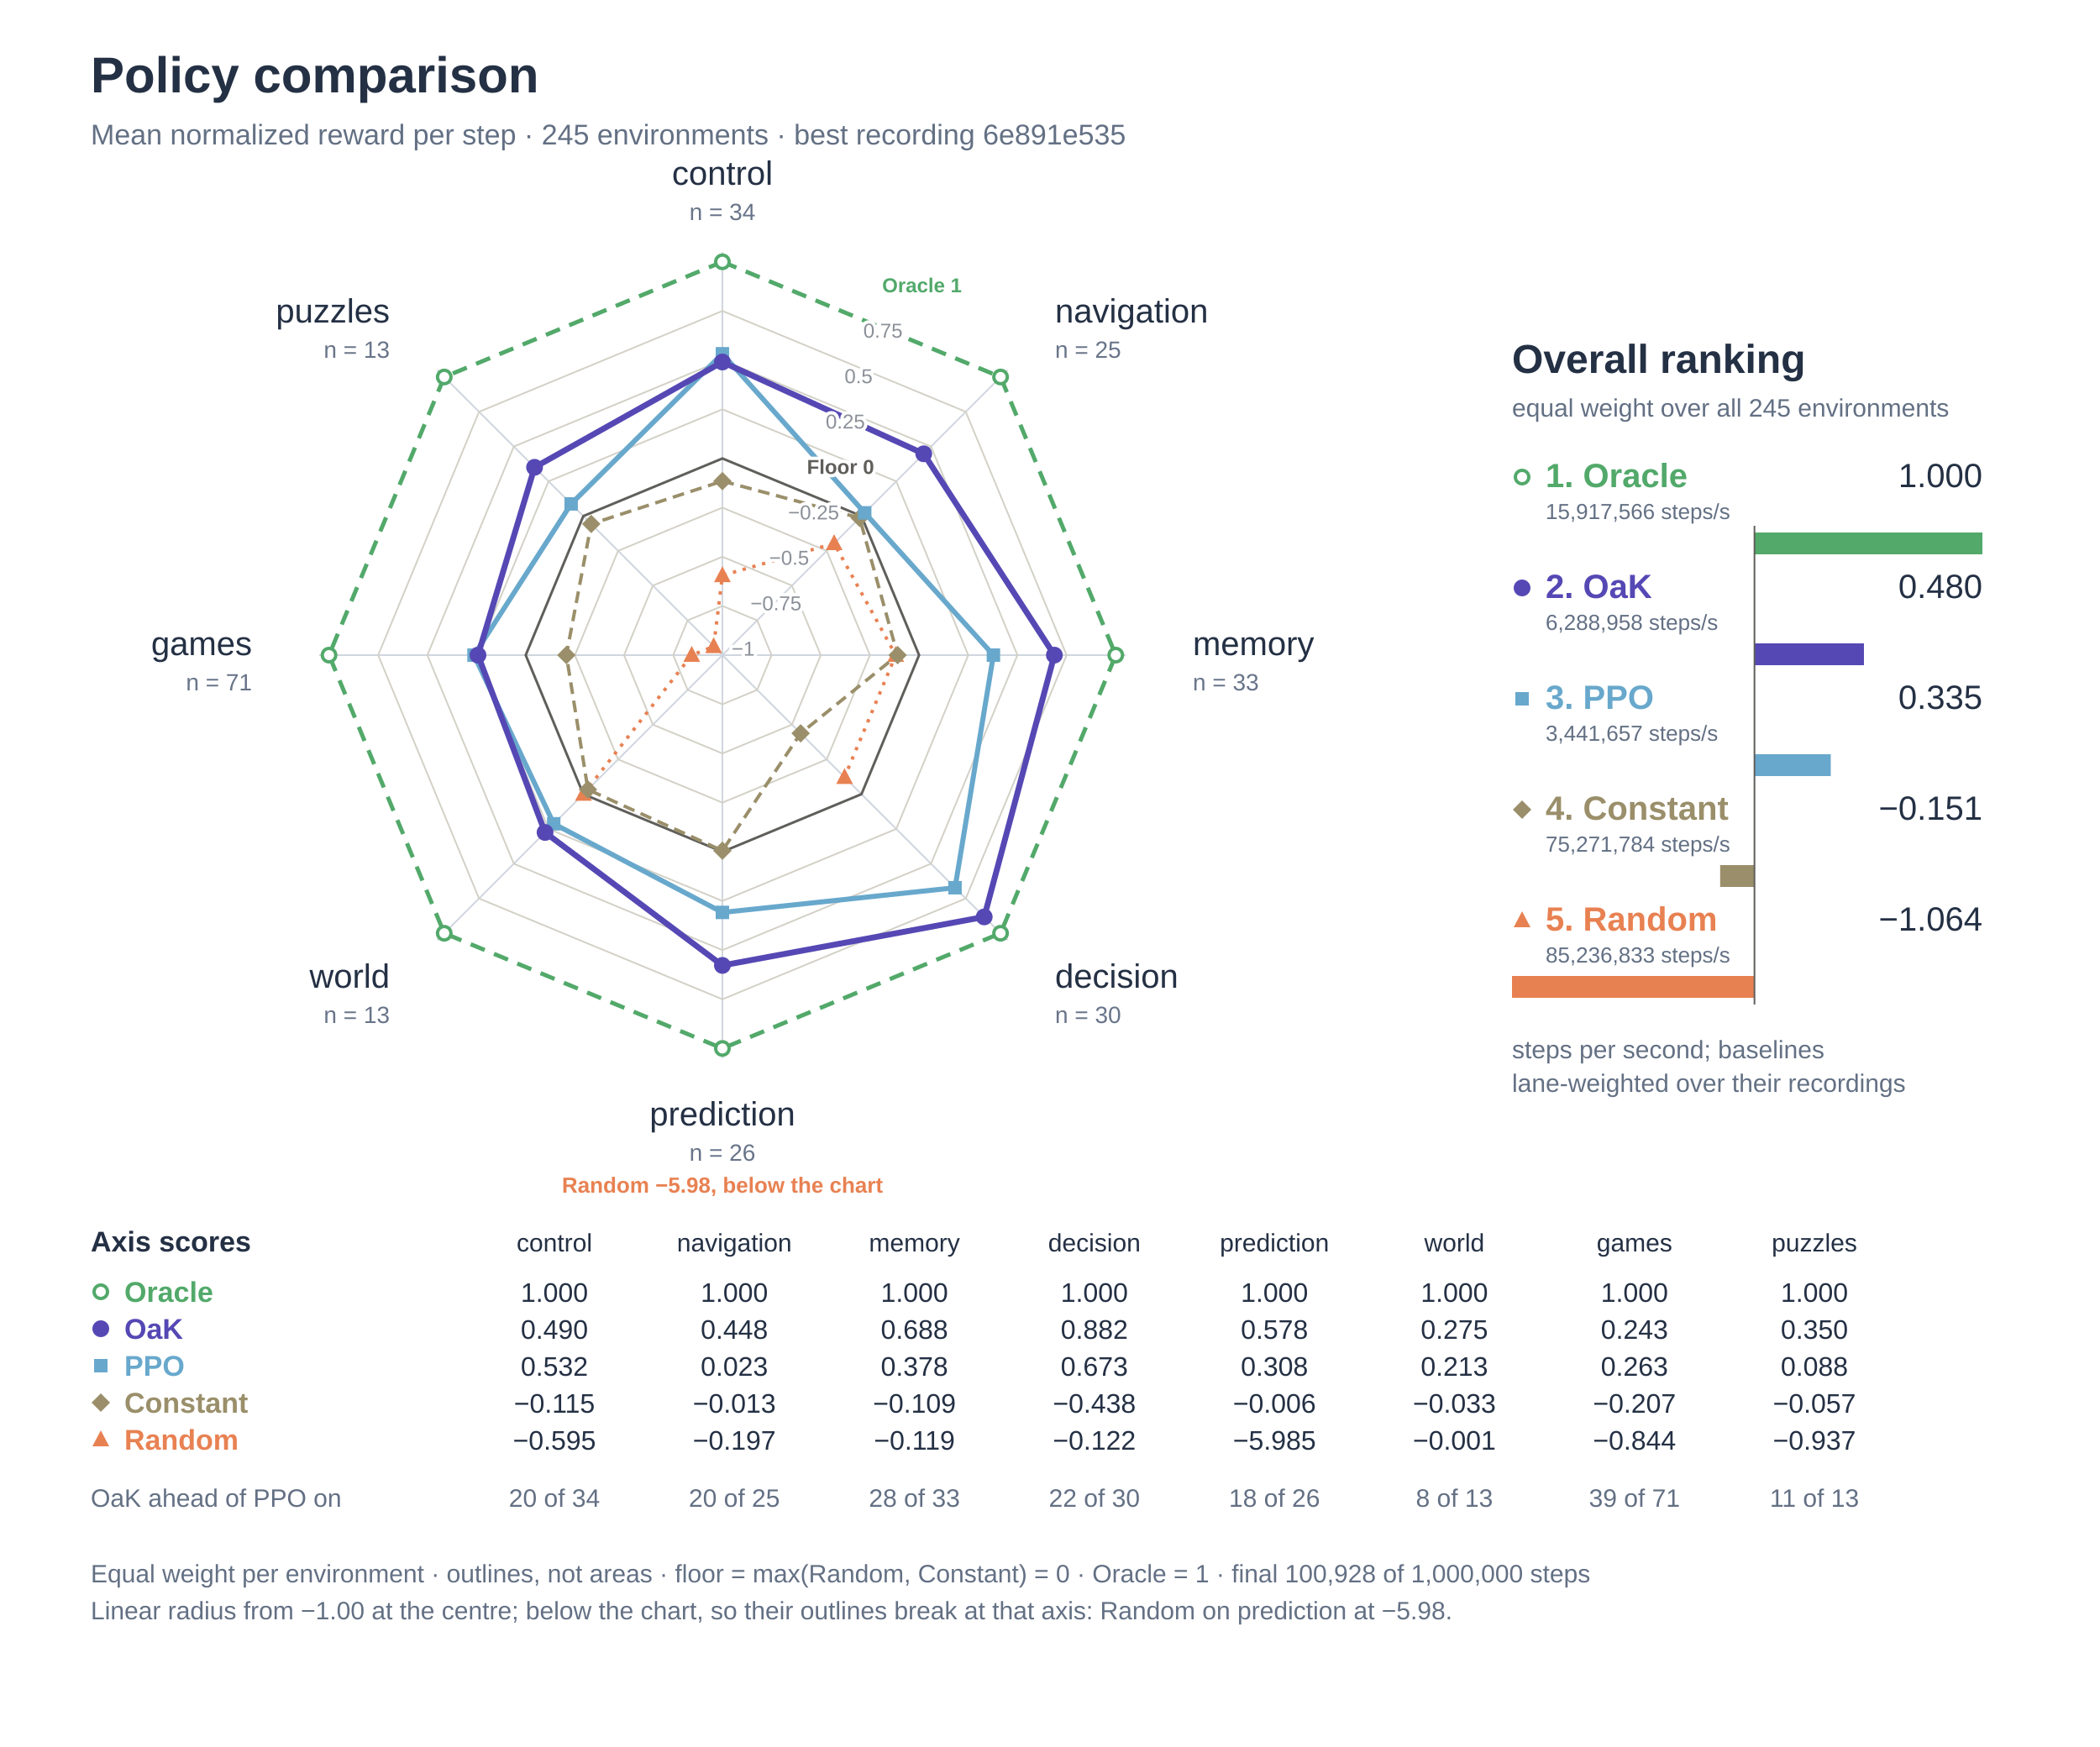
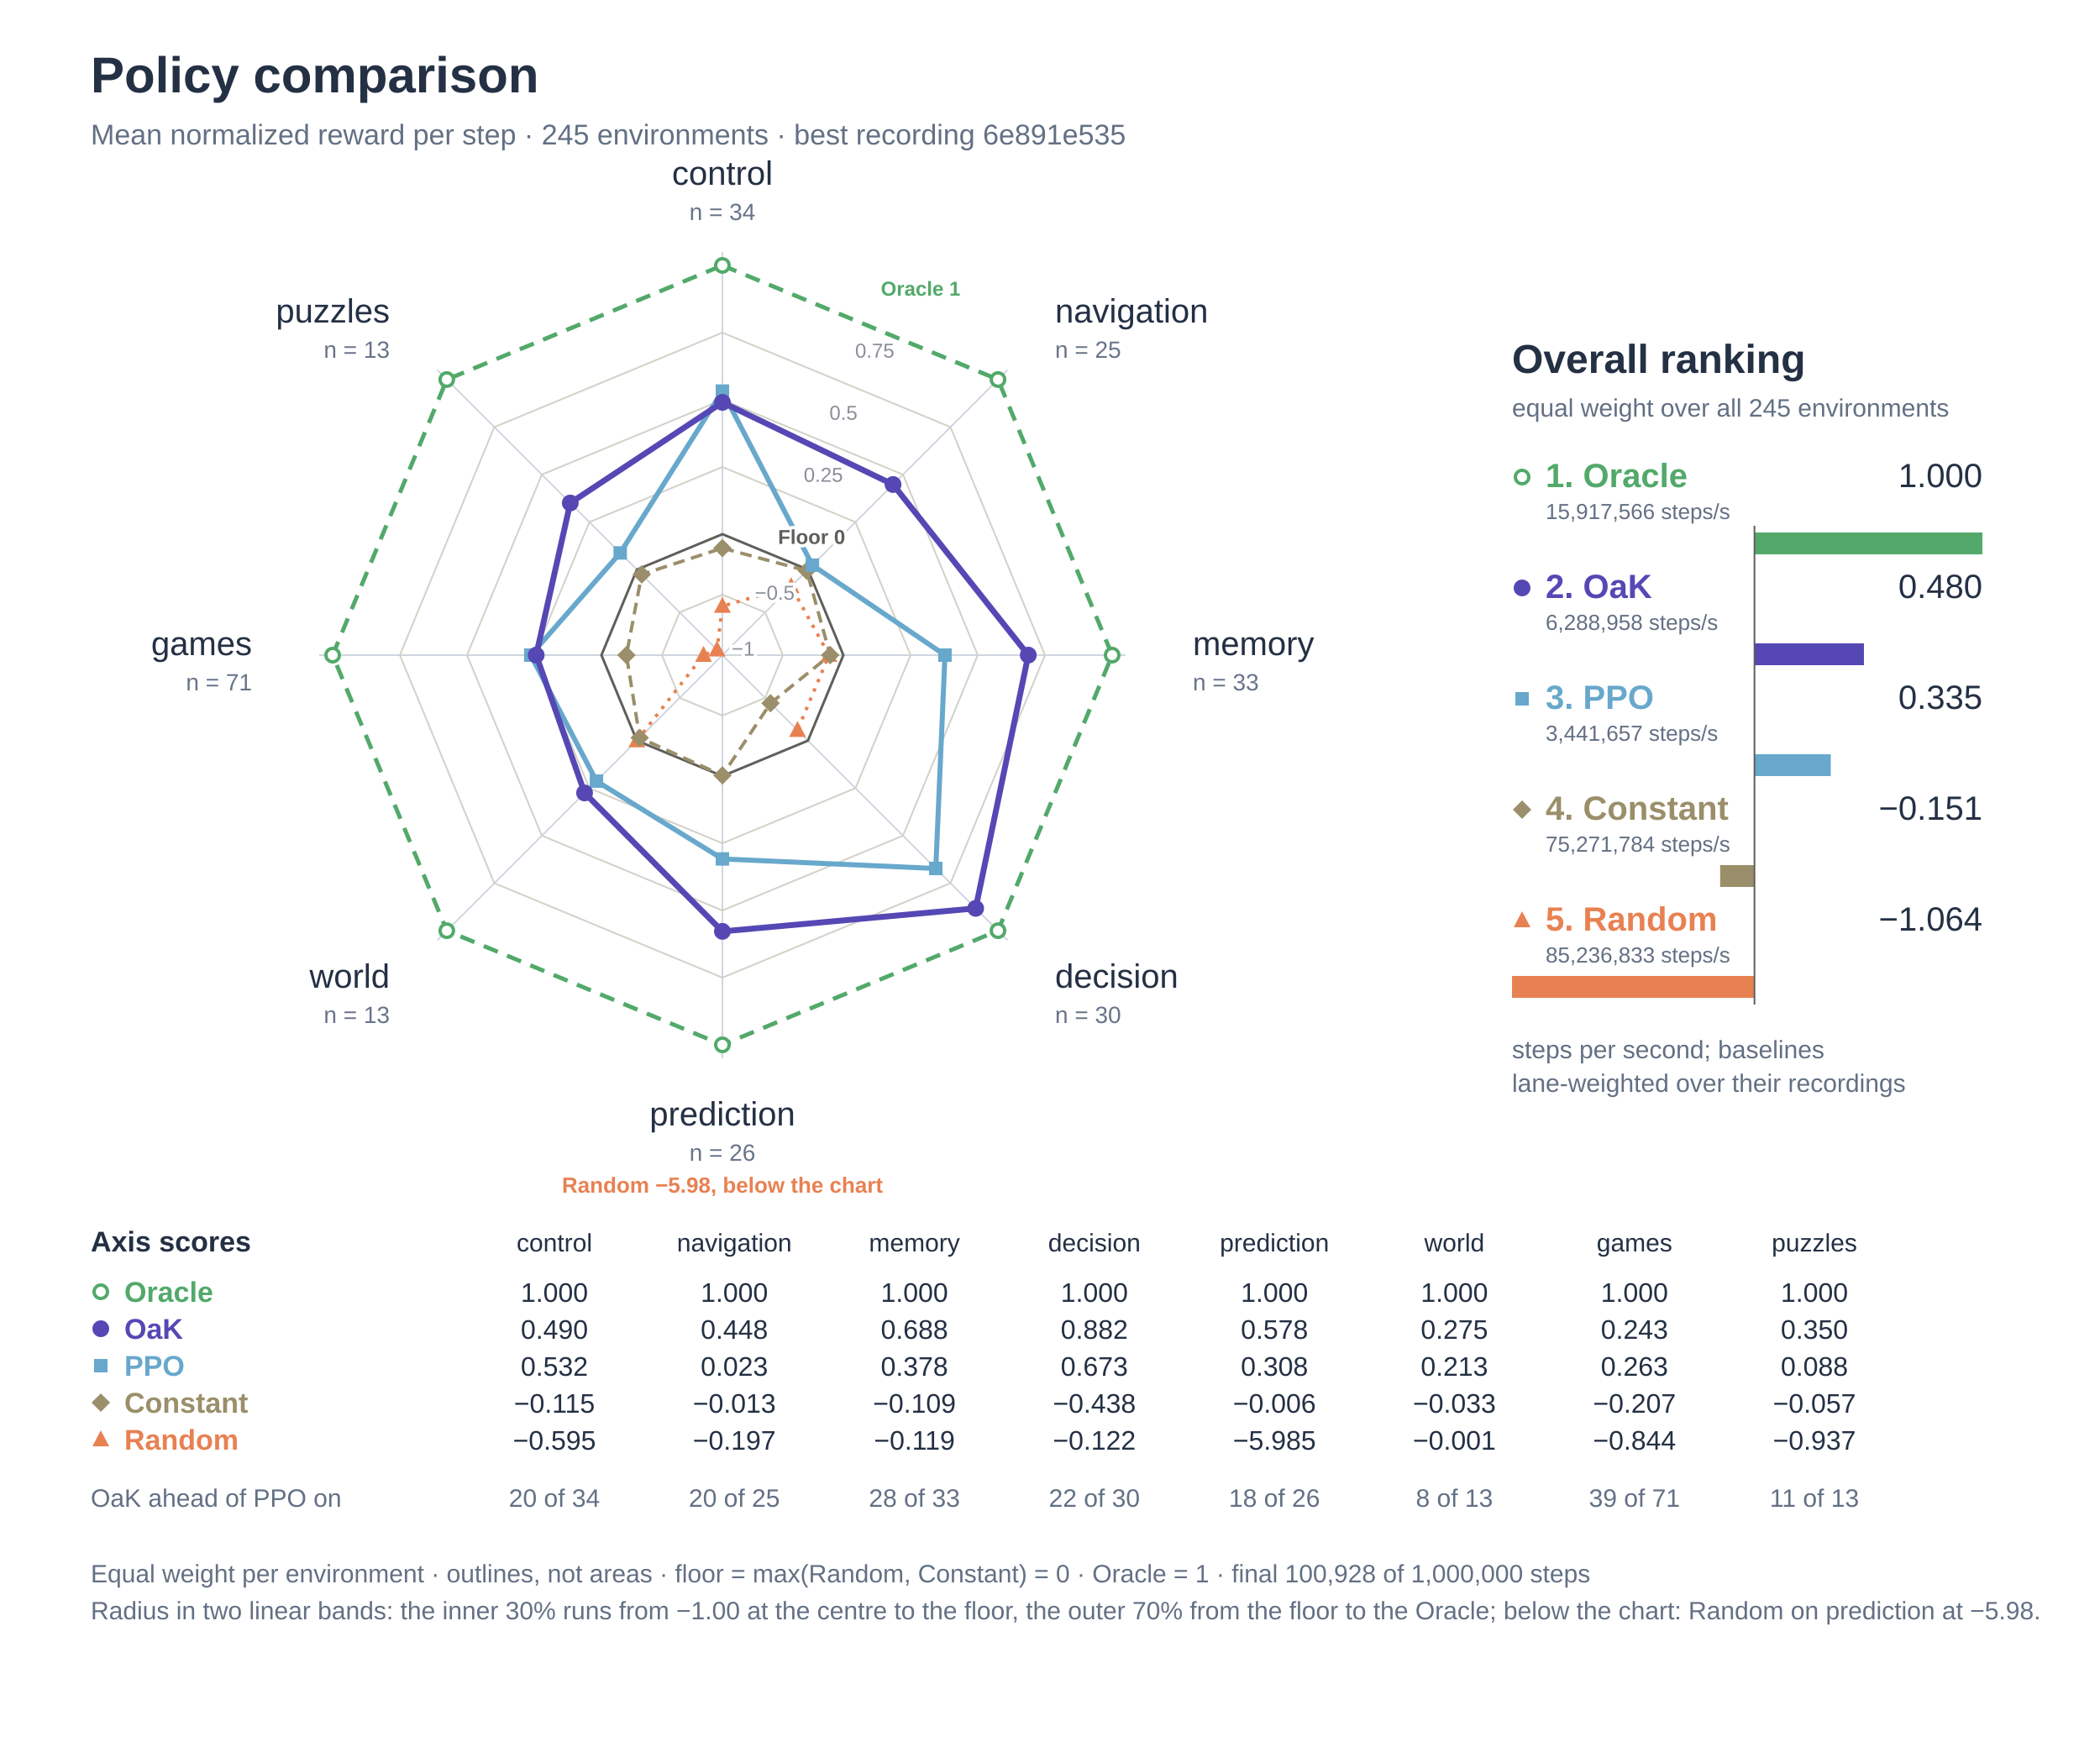
<svg xmlns="http://www.w3.org/2000/svg" width="1250" height="1040" viewBox="0 0 1250 1040" role="img" aria-labelledby="title desc">
  <rect width="1250" height="1040" fill="#ffffff" />
  <g font-family="Arial, Helvetica, sans-serif" fill="#243044">
    <text x="54.0" y="55.0" font-size="30" fill="#243044" text-anchor="start" font-weight="600">Policy comparison</text>
    <text x="54.0" y="86.0" font-size="17" fill="#637084" text-anchor="start" font-weight="400">Mean normalized reward per step · 245 environments · best recording 6e891e535</text>
    <path d="M 430 390 L 430.00 150.00" stroke="#d0d6df" stroke-width="1" />
    <path d="M 430 390 L 599.71 220.29" stroke="#d0d6df" stroke-width="1" />
    <path d="M 430 390 L 670.00 390.00" stroke="#d0d6df" stroke-width="1" />
    <path d="M 430 390 L 599.71 559.71" stroke="#d0d6df" stroke-width="1" />
    <path d="M 430 390 L 430.00 630.00" stroke="#d0d6df" stroke-width="1" />
    <path d="M 430 390 L 260.29 559.71" stroke="#d0d6df" stroke-width="1" />
    <path d="M 430 390 L 190.00 390.00" stroke="#d0d6df" stroke-width="1" />
    <path d="M 430 390 L 260.29 220.29" stroke="#d0d6df" stroke-width="1" />
-     <polygon points="430.00,360.73 450.70,369.30 459.27,390.00 450.70,410.70 430.00,419.27 409.30,410.70 400.73,390.00 409.30,369.30" fill="none" stroke="#d3d1c7" stroke-width="1" />
-     <polygon points="430.00,331.46 471.39,348.61 488.54,390.00 471.39,431.39 430.00,448.54 388.61,431.39 371.46,390.00 388.61,348.61" fill="none" stroke="#d3d1c7" stroke-width="1" />
-     <polygon points="430.00,302.20 492.09,327.91 517.80,390.00 492.09,452.09 430.00,477.80 367.91,452.09 342.20,390.00 367.91,327.91" fill="none" stroke="#d3d1c7" stroke-width="1" />
-     <polygon points="430.00,243.66 533.48,286.52 576.34,390.00 533.48,493.48 430.00,536.34 326.52,493.48 283.66,390.00 326.52,286.52" fill="none" stroke="#d3d1c7" stroke-width="1" />
-     <polygon points="430.00,214.39 554.17,265.83 605.61,390.00 554.17,514.17 430.00,565.61 305.83,514.17 254.39,390.00 305.83,265.83" fill="none" stroke="#d3d1c7" stroke-width="1" />
-     <polygon points="430.00,185.12 574.87,245.13 634.88,390.00 574.87,534.87 430.00,594.88 285.13,534.87 225.12,390.00 285.13,245.13" fill="none" stroke="#d3d1c7" stroke-width="1" />
-     <polygon points="430.00,272.93 512.78,307.22 547.07,390.00 512.78,472.78 430.00,507.07 347.22,472.78 312.93,390.00 347.22,307.22" fill="none" stroke="#5f5e5a" stroke-width="1.5" />
-     <path d="M 430.00 155.85 L 595.57 224.43 L 664.15 390.00 L 595.57 555.57 L 430.00 624.15 L 264.43 555.57 L 195.85 390.00 L 264.43 224.43 Z" fill="none" stroke="#52a96a" stroke-width="2.5" stroke-dasharray="9 6" stroke-linejoin="round" />
-     <circle cx="430.00" cy="155.85" r="4" fill="#ffffff" stroke="#52a96a" stroke-width="2" />
-     <circle cx="595.57" cy="224.43" r="4" fill="#ffffff" stroke="#52a96a" stroke-width="2" />
-     <circle cx="664.15" cy="390.00" r="4" fill="#ffffff" stroke="#52a96a" stroke-width="2" />
-     <circle cx="595.57" cy="555.57" r="4" fill="#ffffff" stroke="#52a96a" stroke-width="2" />
-     <circle cx="430.00" cy="624.15" r="4" fill="#ffffff" stroke="#52a96a" stroke-width="2" />
-     <circle cx="264.43" cy="555.57" r="4" fill="#ffffff" stroke="#52a96a" stroke-width="2" />
-     <circle cx="195.85" cy="390.00" r="4" fill="#ffffff" stroke="#52a96a" stroke-width="2" />
-     <circle cx="264.43" cy="224.43" r="4" fill="#ffffff" stroke="#52a96a" stroke-width="2" />
-     <path d="M 347.29 472.71 L 411.74 390.00 L 424.80 384.80 L 430.00 342.56 L 496.51 323.49 L 533.18 390.00 L 502.71 462.71" fill="none" stroke="#e88152" stroke-width="2" stroke-dasharray="2 4" stroke-linejoin="round" />
-     <polygon points="430.00,337.06 435.00,346.56 425.00,346.56" fill="#e88152" />
-     <polygon points="496.51,317.99 501.51,327.49 491.51,327.49" fill="#e88152" />
-     <polygon points="533.18,384.50 538.18,394.00 528.18,394.00" fill="#e88152" />
-     <polygon points="502.71,457.21 507.71,466.71 497.71,466.71" fill="#e88152" />
-     <polygon points="347.29,467.21 352.29,476.71 342.29,476.71" fill="#e88152" />
-     <polygon points="411.74,384.50 416.74,394.00 406.74,394.00" fill="#e88152" />
-     <polygon points="424.80,379.30 429.80,388.80 419.80,388.80" fill="#e88152" />
-     <path d="M 430.00 286.41 L 511.68 308.32 L 534.31 390.00 L 476.56 436.56 L 430.00 506.41 L 349.97 470.03 L 337.12 390.00 L 351.91 311.91 Z" fill="none" stroke="#9a8f6a" stroke-width="2" stroke-dasharray="7 4" stroke-linejoin="round" />
-     <polygon points="430.00,280.91 435.50,286.41 430.00,291.91 424.50,286.41" fill="#9a8f6a" />
-     <polygon points="511.68,302.82 517.18,308.32 511.68,313.82 506.18,308.32" fill="#9a8f6a" />
-     <polygon points="534.31,384.50 539.81,390.00 534.31,395.50 528.81,390.00" fill="#9a8f6a" />
-     <polygon points="476.56,431.06 482.06,436.56 476.56,442.06 471.06,436.56" fill="#9a8f6a" />
-     <polygon points="430.00,500.91 435.50,506.41 430.00,511.91 424.50,506.41" fill="#9a8f6a" />
-     <polygon points="349.97,464.53 355.47,470.03 349.97,475.53 344.47,470.03" fill="#9a8f6a" />
-     <polygon points="337.12,384.50 342.62,390.00 337.12,395.50 331.62,390.00" fill="#9a8f6a" />
-     <polygon points="351.91,306.41 357.41,311.91 351.91,317.41 346.41,311.91" fill="#9a8f6a" />
-     <path d="M 430.00 210.60 L 514.71 305.29 L 591.32 390.00 L 568.47 528.47 L 430.00 543.17 L 329.60 490.40 L 282.15 390.00 L 339.96 299.96 Z" fill="none" stroke="#68a8cc" stroke-width="3" stroke-linejoin="round" />
-     <rect x="426.00" y="206.60" width="8" height="8" fill="#68a8cc" />
-     <rect x="510.71" y="301.29" width="8" height="8" fill="#68a8cc" />
-     <rect x="587.32" y="386.00" width="8" height="8" fill="#68a8cc" />
-     <rect x="564.47" y="524.47" width="8" height="8" fill="#68a8cc" />
-     <rect x="426.00" y="539.17" width="8" height="8" fill="#68a8cc" />
-     <rect x="325.60" y="486.40" width="8" height="8" fill="#68a8cc" />
-     <rect x="278.15" y="386.00" width="8" height="8" fill="#68a8cc" />
-     <rect x="335.96" y="295.96" width="8" height="8" fill="#68a8cc" />
-     <path d="M 430.00 215.51 L 549.85 270.15 L 627.61 390.00 L 585.84 545.84 L 430.00 574.72 L 324.44 495.56 L 284.51 390.00 L 318.20 278.20 Z" fill="none" stroke="#5548b4" stroke-width="3.5" stroke-linejoin="round" />
-     <circle cx="430.00" cy="215.51" r="5" fill="#5548b4" />
-     <circle cx="549.85" cy="270.15" r="5" fill="#5548b4" />
-     <circle cx="627.61" cy="390.00" r="5" fill="#5548b4" />
-     <circle cx="585.84" cy="545.84" r="5" fill="#5548b4" />
-     <circle cx="430.00" cy="574.72" r="5" fill="#5548b4" />
-     <circle cx="324.44" cy="495.56" r="5" fill="#5548b4" />
-     <circle cx="284.51" cy="390.00" r="5" fill="#5548b4" />
-     <circle cx="318.20" cy="278.20" r="5" fill="#5548b4" />
+     <polygon points="430.00,354.00 455.46,364.54 466.00,390.00 455.46,415.46 430.00,426.00 404.54,415.46 394.00,390.00 404.54,364.54" fill="none" stroke="#d3d1c7" stroke-width="1" />
+     <polygon points="430.00,278.00 509.20,310.80 542.00,390.00 509.20,469.20 430.00,502.00 350.80,469.20 318.00,390.00 350.80,310.80" fill="none" stroke="#d3d1c7" stroke-width="1" />
+     <polygon points="430.00,238.00 537.48,282.52 582.00,390.00 537.48,497.48 430.00,542.00 322.52,497.48 278.00,390.00 322.52,282.52" fill="none" stroke="#d3d1c7" stroke-width="1" />
+     <polygon points="430.00,198.00 565.76,254.24 622.00,390.00 565.76,525.76 430.00,582.00 294.24,525.76 238.00,390.00 294.24,254.24" fill="none" stroke="#d3d1c7" stroke-width="1" />
+     <polygon points="430.00,318.00 480.91,339.09 502.00,390.00 480.91,440.91 430.00,462.00 379.09,440.91 358.00,390.00 379.09,339.09" fill="none" stroke="#5f5e5a" stroke-width="1.5" />
+     <path d="M 430.00 158.00 L 594.05 225.95 L 662.00 390.00 L 594.05 554.05 L 430.00 622.00 L 265.95 554.05 L 198.00 390.00 L 265.95 225.95 Z" fill="none" stroke="#52a96a" stroke-width="2.5" stroke-dasharray="9 6" stroke-linejoin="round" />
+     <circle cx="430.00" cy="158.00" r="4" fill="#ffffff" stroke="#52a96a" stroke-width="2" />
+     <circle cx="594.05" cy="225.95" r="4" fill="#ffffff" stroke="#52a96a" stroke-width="2" />
+     <circle cx="662.00" cy="390.00" r="4" fill="#ffffff" stroke="#52a96a" stroke-width="2" />
+     <circle cx="594.05" cy="554.05" r="4" fill="#ffffff" stroke="#52a96a" stroke-width="2" />
+     <circle cx="430.00" cy="622.00" r="4" fill="#ffffff" stroke="#52a96a" stroke-width="2" />
+     <circle cx="265.95" cy="554.05" r="4" fill="#ffffff" stroke="#52a96a" stroke-width="2" />
+     <circle cx="198.00" cy="390.00" r="4" fill="#ffffff" stroke="#52a96a" stroke-width="2" />
+     <circle cx="265.95" cy="225.95" r="4" fill="#ffffff" stroke="#52a96a" stroke-width="2" />
+     <path d="M 379.14 440.86 L 418.77 390.00 L 426.80 386.80 L 430.00 360.82 L 470.90 349.10 L 493.46 390.00 L 474.71 434.71" fill="none" stroke="#e88152" stroke-width="2" stroke-dasharray="2 4" stroke-linejoin="round" />
+     <polygon points="430.00,355.32 435.00,364.82 425.00,364.82" fill="#e88152" />
+     <polygon points="470.90,343.60 475.90,353.10 465.90,353.10" fill="#e88152" />
+     <polygon points="493.46,384.50 498.46,394.00 488.46,394.00" fill="#e88152" />
+     <polygon points="474.71,429.21 479.71,438.71 469.71,438.71" fill="#e88152" />
+     <polygon points="379.14,435.36 384.14,444.86 374.14,444.86" fill="#e88152" />
+     <polygon points="418.77,384.50 423.77,394.00 413.77,394.00" fill="#e88152" />
+     <polygon points="426.80,381.30 431.80,390.80 421.80,390.80" fill="#e88152" />
+     <path d="M 430.00 326.29 L 480.23 339.77 L 494.15 390.00 L 458.64 418.64 L 430.00 461.59 L 380.78 439.22 L 372.88 390.00 L 381.97 341.97 Z" fill="none" stroke="#9a8f6a" stroke-width="2" stroke-dasharray="7 4" stroke-linejoin="round" />
+     <polygon points="430.00,320.79 435.50,326.29 430.00,331.79 424.50,326.29" fill="#9a8f6a" />
+     <polygon points="480.23,334.27 485.73,339.77 480.23,345.27 474.73,339.77" fill="#9a8f6a" />
+     <polygon points="494.15,384.50 499.65,390.00 494.15,395.50 488.65,390.00" fill="#9a8f6a" />
+     <polygon points="458.64,413.14 464.14,418.64 458.64,424.14 453.14,418.64" fill="#9a8f6a" />
+     <polygon points="430.00,456.09 435.50,461.59 430.00,467.09 424.50,461.59" fill="#9a8f6a" />
+     <polygon points="380.78,433.72 386.28,439.22 380.78,444.72 375.28,439.22" fill="#9a8f6a" />
+     <polygon points="372.88,384.50 378.38,390.00 372.88,395.50 367.38,390.00" fill="#9a8f6a" />
+     <polygon points="381.97,336.47 387.47,341.97 381.97,347.47 376.47,341.97" fill="#9a8f6a" />
+     <path d="M 430.00 232.82 L 483.55 336.45 L 562.48 390.00 L 557.02 517.02 L 430.00 511.33 L 355.01 464.99 L 315.93 390.00 L 369.17 329.17 Z" fill="none" stroke="#68a8cc" stroke-width="3" stroke-linejoin="round" />
+     <rect x="426.00" y="228.82" width="8" height="8" fill="#68a8cc" />
+     <rect x="479.55" y="332.45" width="8" height="8" fill="#68a8cc" />
+     <rect x="558.48" y="386.00" width="8" height="8" fill="#68a8cc" />
+     <rect x="553.02" y="513.02" width="8" height="8" fill="#68a8cc" />
+     <rect x="426.00" y="507.33" width="8" height="8" fill="#68a8cc" />
+     <rect x="351.01" y="460.99" width="8" height="8" fill="#68a8cc" />
+     <rect x="311.93" y="386.00" width="8" height="8" fill="#68a8cc" />
+     <rect x="365.17" y="325.17" width="8" height="8" fill="#68a8cc" />
+     <path d="M 430.00 239.53 L 531.57 288.43 L 612.07 390.00 L 580.75 540.75 L 430.00 554.45 L 347.96 472.04 L 319.16 390.00 L 339.44 299.44 Z" fill="none" stroke="#5548b4" stroke-width="3.5" stroke-linejoin="round" />
+     <circle cx="430.00" cy="239.53" r="5" fill="#5548b4" />
+     <circle cx="531.57" cy="288.43" r="5" fill="#5548b4" />
+     <circle cx="612.07" cy="390.00" r="5" fill="#5548b4" />
+     <circle cx="580.75" cy="540.75" r="5" fill="#5548b4" />
+     <circle cx="430.00" cy="554.45" r="5" fill="#5548b4" />
+     <circle cx="347.96" cy="472.04" r="5" fill="#5548b4" />
+     <circle cx="319.16" cy="390.00" r="5" fill="#5548b4" />
+     <circle cx="339.44" cy="299.44" r="5" fill="#5548b4" />
    <text x="435.5" y="390.3" font-size="12" fill="#8a8f98" text-anchor="start" font-weight="400" stroke="#ffffff" stroke-width="4" stroke-linejoin="round" paint-order="stroke">−1</text>
-     <text x="446.7" y="363.3" font-size="12" fill="#8a8f98" text-anchor="start" font-weight="400" stroke="#ffffff" stroke-width="4" stroke-linejoin="round" paint-order="stroke">−0.75</text>
-     <text x="457.9" y="336.2" font-size="12" fill="#8a8f98" text-anchor="start" font-weight="400" stroke="#ffffff" stroke-width="4" stroke-linejoin="round" paint-order="stroke">−0.5</text>
-     <text x="469.1" y="309.2" font-size="12" fill="#8a8f98" text-anchor="start" font-weight="400" stroke="#ffffff" stroke-width="4" stroke-linejoin="round" paint-order="stroke">−0.25</text>
-     <text x="491.5" y="255.1" font-size="12" fill="#8a8f98" text-anchor="start" font-weight="400" stroke="#ffffff" stroke-width="4" stroke-linejoin="round" paint-order="stroke">0.25</text>
-     <text x="502.7" y="228.1" font-size="12" fill="#8a8f98" text-anchor="start" font-weight="400" stroke="#ffffff" stroke-width="4" stroke-linejoin="round" paint-order="stroke">0.5</text>
-     <text x="513.9" y="201.0" font-size="12" fill="#8a8f98" text-anchor="start" font-weight="400" stroke="#ffffff" stroke-width="4" stroke-linejoin="round" paint-order="stroke">0.75</text>
-     <text x="480.3" y="282.1" font-size="12" fill="#5f5e5a" text-anchor="start" font-weight="600" stroke="#ffffff" stroke-width="4" stroke-linejoin="round" paint-order="stroke">Floor 0</text>
-     <text x="525.1" y="174.0" font-size="12" fill="#52a96a" text-anchor="start" font-weight="600" stroke="#ffffff" stroke-width="4" stroke-linejoin="round" paint-order="stroke">Oracle 1</text>
+     <text x="449.3" y="357.0" font-size="12" fill="#8a8f98" text-anchor="start" font-weight="400" stroke="#ffffff" stroke-width="4" stroke-linejoin="round" paint-order="stroke">−0.5</text>
+     <text x="478.4" y="286.8" font-size="12" fill="#8a8f98" text-anchor="start" font-weight="400" stroke="#ffffff" stroke-width="4" stroke-linejoin="round" paint-order="stroke">0.25</text>
+     <text x="493.7" y="249.9" font-size="12" fill="#8a8f98" text-anchor="start" font-weight="400" stroke="#ffffff" stroke-width="4" stroke-linejoin="round" paint-order="stroke">0.5</text>
+     <text x="509.0" y="212.9" font-size="12" fill="#8a8f98" text-anchor="start" font-weight="400" stroke="#ffffff" stroke-width="4" stroke-linejoin="round" paint-order="stroke">0.75</text>
+     <text x="463.1" y="323.8" font-size="12" fill="#5f5e5a" text-anchor="start" font-weight="600" stroke="#ffffff" stroke-width="4" stroke-linejoin="round" paint-order="stroke">Floor 0</text>
+     <text x="524.3" y="176.0" font-size="12" fill="#52a96a" text-anchor="start" font-weight="600" stroke="#ffffff" stroke-width="4" stroke-linejoin="round" paint-order="stroke">Oracle 1</text>
    <text x="430.0" y="110.0" font-size="20" fill="#243044" text-anchor="middle" font-weight="400">control</text>
    <text x="430.0" y="131.0" font-size="14" fill="#687489" text-anchor="middle" font-weight="400">n = 34</text>
    <text x="628.0" y="192.0" font-size="20" fill="#243044" text-anchor="start" font-weight="400">navigation</text>
    <text x="628.0" y="213.0" font-size="14" fill="#687489" text-anchor="start" font-weight="400">n = 25</text>
    <text x="710.0" y="390.0" font-size="20" fill="#243044" text-anchor="start" font-weight="400">memory</text>
    <text x="710.0" y="411.0" font-size="14" fill="#687489" text-anchor="start" font-weight="400">n = 33</text>
    <text x="628.0" y="588.0" font-size="20" fill="#243044" text-anchor="start" font-weight="400">decision</text>
    <text x="628.0" y="609.0" font-size="14" fill="#687489" text-anchor="start" font-weight="400">n = 30</text>
    <text x="430.0" y="670.0" font-size="20" fill="#243044" text-anchor="middle" font-weight="400">prediction</text>
    <text x="430.0" y="691.0" font-size="14" fill="#687489" text-anchor="middle" font-weight="400">n = 26</text>
    <text x="430.0" y="710.0" font-size="13" fill="#e88152" text-anchor="middle" font-weight="600">Random −5.98, below the chart</text>
    <text x="232.0" y="588.0" font-size="20" fill="#243044" text-anchor="end" font-weight="400">world</text>
    <text x="232.0" y="609.0" font-size="14" fill="#687489" text-anchor="end" font-weight="400">n = 13</text>
    <text x="150.0" y="390.0" font-size="20" fill="#243044" text-anchor="end" font-weight="400">games</text>
    <text x="150.0" y="411.0" font-size="14" fill="#687489" text-anchor="end" font-weight="400">n = 71</text>
    <text x="232.0" y="192.0" font-size="20" fill="#243044" text-anchor="end" font-weight="400">puzzles</text>
    <text x="232.0" y="213.0" font-size="14" fill="#687489" text-anchor="end" font-weight="400">n = 13</text>
    <text x="900.0" y="222.0" font-size="24" fill="#243044" text-anchor="start" font-weight="600">Overall ranking</text>
    <text x="900.0" y="248.0" font-size="15" fill="#637084" text-anchor="start" font-weight="400">equal weight over all 245 environments</text>
    <circle cx="906.00" cy="284.00" r="4" fill="#ffffff" stroke="#52a96a" stroke-width="2" />
    <text x="920.0" y="290.0" font-size="20" fill="#52a96a" text-anchor="start" font-weight="600">1. Oracle</text>
    <text x="1180.0" y="290.0" font-size="20" fill="#243044" text-anchor="end" font-weight="400">1.000</text>
    <rect x="1044.33" y="317" width="135.67" height="13" fill="#52a96a" />
    <text x="920.0" y="309.0" font-size="13" fill="#637084" text-anchor="start" font-weight="400">15,917,566 steps/s</text>
    <circle cx="906.00" cy="350.00" r="5" fill="#5548b4" />
    <text x="920.0" y="356.0" font-size="20" fill="#5548b4" text-anchor="start" font-weight="600">2. OaK</text>
    <text x="1180.0" y="356.0" font-size="20" fill="#243044" text-anchor="end" font-weight="400">0.480</text>
    <rect x="1044.33" y="383" width="65.16" height="13" fill="#5548b4" />
    <text x="920.0" y="375.0" font-size="13" fill="#637084" text-anchor="start" font-weight="400">6,288,958 steps/s</text>
    <rect x="902.00" y="412.00" width="8" height="8" fill="#68a8cc" />
    <text x="920.0" y="422.0" font-size="20" fill="#68a8cc" text-anchor="start" font-weight="600">3. PPO</text>
    <text x="1180.0" y="422.0" font-size="20" fill="#243044" text-anchor="end" font-weight="400">0.335</text>
    <rect x="1044.33" y="449" width="45.41" height="13" fill="#68a8cc" />
    <text x="920.0" y="441.0" font-size="13" fill="#637084" text-anchor="start" font-weight="400">3,441,657 steps/s</text>
    <polygon points="906.00,476.50 911.50,482.00 906.00,487.50 900.50,482.00" fill="#9a8f6a" />
    <text x="920.0" y="488.0" font-size="20" fill="#9a8f6a" text-anchor="start" font-weight="600">4. Constant</text>
    <text x="1180.0" y="488.0" font-size="20" fill="#243044" text-anchor="end" font-weight="400">−0.151</text>
    <rect x="1023.90" y="515" width="20.44" height="13" fill="#9a8f6a" />
    <text x="920.0" y="507.0" font-size="13" fill="#637084" text-anchor="start" font-weight="400">75,271,784 steps/s</text>
    <polygon points="906.00,542.50 911.00,552.00 901.00,552.00" fill="#e88152" />
    <text x="920.0" y="554.0" font-size="20" fill="#e88152" text-anchor="start" font-weight="600">5. Random</text>
    <text x="1180.0" y="554.0" font-size="20" fill="#243044" text-anchor="end" font-weight="400">−1.064</text>
    <rect x="900.00" y="581" width="144.33" height="13" fill="#e88152" />
    <text x="920.0" y="573.0" font-size="13" fill="#637084" text-anchor="start" font-weight="400">85,236,833 steps/s</text>
    <path d="M 1044.33 313 V 598" stroke="#5f5e5a" stroke-width="1" />
    <text x="900.0" y="630.0" font-size="15" fill="#637084" text-anchor="start" font-weight="400">steps per second; baselines</text>
    <text x="900.0" y="650.0" font-size="15" fill="#637084" text-anchor="start" font-weight="400">lane-weighted over their recordings</text>
    <text x="54.0" y="745.0" font-size="17" fill="#243044" text-anchor="start" font-weight="600">Axis scores</text>
    <text x="330.0" y="745.0" font-size="15" fill="#243044" text-anchor="middle" font-weight="400">control</text>
    <text x="437.1" y="745.0" font-size="15" fill="#243044" text-anchor="middle" font-weight="400">navigation</text>
    <text x="544.3" y="745.0" font-size="15" fill="#243044" text-anchor="middle" font-weight="400">memory</text>
    <text x="651.4" y="745.0" font-size="15" fill="#243044" text-anchor="middle" font-weight="400">decision</text>
    <text x="758.6" y="745.0" font-size="15" fill="#243044" text-anchor="middle" font-weight="400">prediction</text>
    <text x="865.7" y="745.0" font-size="15" fill="#243044" text-anchor="middle" font-weight="400">world</text>
    <text x="972.9" y="745.0" font-size="15" fill="#243044" text-anchor="middle" font-weight="400">games</text>
    <text x="1080.0" y="745.0" font-size="15" fill="#243044" text-anchor="middle" font-weight="400">puzzles</text>
    <circle cx="60.00" cy="769.00" r="4" fill="#ffffff" stroke="#52a96a" stroke-width="2" />
    <text x="74.0" y="775.0" font-size="17" fill="#52a96a" text-anchor="start" font-weight="600">Oracle</text>
    <text x="330.0" y="775.0" font-size="16" fill="#243044" text-anchor="middle" font-weight="400">1.000</text>
    <text x="437.1" y="775.0" font-size="16" fill="#243044" text-anchor="middle" font-weight="400">1.000</text>
    <text x="544.3" y="775.0" font-size="16" fill="#243044" text-anchor="middle" font-weight="400">1.000</text>
    <text x="651.4" y="775.0" font-size="16" fill="#243044" text-anchor="middle" font-weight="400">1.000</text>
    <text x="758.6" y="775.0" font-size="16" fill="#243044" text-anchor="middle" font-weight="400">1.000</text>
    <text x="865.7" y="775.0" font-size="16" fill="#243044" text-anchor="middle" font-weight="400">1.000</text>
    <text x="972.9" y="775.0" font-size="16" fill="#243044" text-anchor="middle" font-weight="400">1.000</text>
    <text x="1080.0" y="775.0" font-size="16" fill="#243044" text-anchor="middle" font-weight="400">1.000</text>
    <circle cx="60.00" cy="791.00" r="5" fill="#5548b4" />
    <text x="74.0" y="797.0" font-size="17" fill="#5548b4" text-anchor="start" font-weight="600">OaK</text>
    <text x="330.0" y="797.0" font-size="16" fill="#243044" text-anchor="middle" font-weight="400">0.490</text>
    <text x="437.1" y="797.0" font-size="16" fill="#243044" text-anchor="middle" font-weight="400">0.448</text>
    <text x="544.3" y="797.0" font-size="16" fill="#243044" text-anchor="middle" font-weight="400">0.688</text>
    <text x="651.4" y="797.0" font-size="16" fill="#243044" text-anchor="middle" font-weight="400">0.882</text>
    <text x="758.6" y="797.0" font-size="16" fill="#243044" text-anchor="middle" font-weight="400">0.578</text>
    <text x="865.7" y="797.0" font-size="16" fill="#243044" text-anchor="middle" font-weight="400">0.275</text>
    <text x="972.9" y="797.0" font-size="16" fill="#243044" text-anchor="middle" font-weight="400">0.243</text>
    <text x="1080.0" y="797.0" font-size="16" fill="#243044" text-anchor="middle" font-weight="400">0.350</text>
    <rect x="56.00" y="809.00" width="8" height="8" fill="#68a8cc" />
    <text x="74.0" y="819.0" font-size="17" fill="#68a8cc" text-anchor="start" font-weight="600">PPO</text>
    <text x="330.0" y="819.0" font-size="16" fill="#243044" text-anchor="middle" font-weight="400">0.532</text>
    <text x="437.1" y="819.0" font-size="16" fill="#243044" text-anchor="middle" font-weight="400">0.023</text>
    <text x="544.3" y="819.0" font-size="16" fill="#243044" text-anchor="middle" font-weight="400">0.378</text>
    <text x="651.4" y="819.0" font-size="16" fill="#243044" text-anchor="middle" font-weight="400">0.673</text>
    <text x="758.6" y="819.0" font-size="16" fill="#243044" text-anchor="middle" font-weight="400">0.308</text>
    <text x="865.7" y="819.0" font-size="16" fill="#243044" text-anchor="middle" font-weight="400">0.213</text>
    <text x="972.9" y="819.0" font-size="16" fill="#243044" text-anchor="middle" font-weight="400">0.263</text>
    <text x="1080.0" y="819.0" font-size="16" fill="#243044" text-anchor="middle" font-weight="400">0.088</text>
    <polygon points="60.00,829.50 65.50,835.00 60.00,840.50 54.50,835.00" fill="#9a8f6a" />
    <text x="74.0" y="841.0" font-size="17" fill="#9a8f6a" text-anchor="start" font-weight="600">Constant</text>
    <text x="330.0" y="841.0" font-size="16" fill="#243044" text-anchor="middle" font-weight="400">−0.115</text>
    <text x="437.1" y="841.0" font-size="16" fill="#243044" text-anchor="middle" font-weight="400">−0.013</text>
    <text x="544.3" y="841.0" font-size="16" fill="#243044" text-anchor="middle" font-weight="400">−0.109</text>
    <text x="651.4" y="841.0" font-size="16" fill="#243044" text-anchor="middle" font-weight="400">−0.438</text>
    <text x="758.6" y="841.0" font-size="16" fill="#243044" text-anchor="middle" font-weight="400">−0.006</text>
    <text x="865.7" y="841.0" font-size="16" fill="#243044" text-anchor="middle" font-weight="400">−0.033</text>
    <text x="972.9" y="841.0" font-size="16" fill="#243044" text-anchor="middle" font-weight="400">−0.207</text>
    <text x="1080.0" y="841.0" font-size="16" fill="#243044" text-anchor="middle" font-weight="400">−0.057</text>
    <polygon points="60.00,851.50 65.00,861.00 55.00,861.00" fill="#e88152" />
    <text x="74.0" y="863.0" font-size="17" fill="#e88152" text-anchor="start" font-weight="600">Random</text>
    <text x="330.0" y="863.0" font-size="16" fill="#243044" text-anchor="middle" font-weight="400">−0.595</text>
    <text x="437.1" y="863.0" font-size="16" fill="#243044" text-anchor="middle" font-weight="400">−0.197</text>
    <text x="544.3" y="863.0" font-size="16" fill="#243044" text-anchor="middle" font-weight="400">−0.119</text>
    <text x="651.4" y="863.0" font-size="16" fill="#243044" text-anchor="middle" font-weight="400">−0.122</text>
    <text x="758.6" y="863.0" font-size="16" fill="#243044" text-anchor="middle" font-weight="400">−5.985</text>
    <text x="865.7" y="863.0" font-size="16" fill="#243044" text-anchor="middle" font-weight="400">−0.001</text>
    <text x="972.9" y="863.0" font-size="16" fill="#243044" text-anchor="middle" font-weight="400">−0.844</text>
    <text x="1080.0" y="863.0" font-size="16" fill="#243044" text-anchor="middle" font-weight="400">−0.937</text>
    <text x="54.0" y="897.0" font-size="15" fill="#637084" text-anchor="start" font-weight="400">OaK ahead of PPO on</text>
    <text x="330.0" y="897.0" font-size="15" fill="#637084" text-anchor="middle" font-weight="400">20 of 34</text>
    <text x="437.1" y="897.0" font-size="15" fill="#637084" text-anchor="middle" font-weight="400">20 of 25</text>
    <text x="544.3" y="897.0" font-size="15" fill="#637084" text-anchor="middle" font-weight="400">28 of 33</text>
    <text x="651.4" y="897.0" font-size="15" fill="#637084" text-anchor="middle" font-weight="400">22 of 30</text>
    <text x="758.6" y="897.0" font-size="15" fill="#637084" text-anchor="middle" font-weight="400">18 of 26</text>
    <text x="865.7" y="897.0" font-size="15" fill="#637084" text-anchor="middle" font-weight="400">8 of 13</text>
    <text x="972.9" y="897.0" font-size="15" fill="#637084" text-anchor="middle" font-weight="400">39 of 71</text>
    <text x="1080.0" y="897.0" font-size="15" fill="#637084" text-anchor="middle" font-weight="400">11 of 13</text>
    <text x="54.0" y="942.0" font-size="15" fill="#637084" text-anchor="start" font-weight="400">Equal weight per environment · outlines, not areas · floor = max(Random, Constant) = 0 · Oracle = 1 · final 100,928 of 1,000,000 steps</text>
-     <text x="54.0" y="964.0" font-size="15" fill="#637084" text-anchor="start" font-weight="400">Linear radius from −1.00 at the centre; below the chart, so their outlines break at that axis: Random on prediction at −5.98.</text>
+     <text x="54.0" y="964.0" font-size="15" fill="#637084" text-anchor="start" font-weight="400">Radius in two linear bands: the inner 30% runs from −1.00 at the centre to the floor, the outer 70% from the floor to the Oracle; below the chart: Random on prediction at −5.98.</text>
  </g>
</svg>
